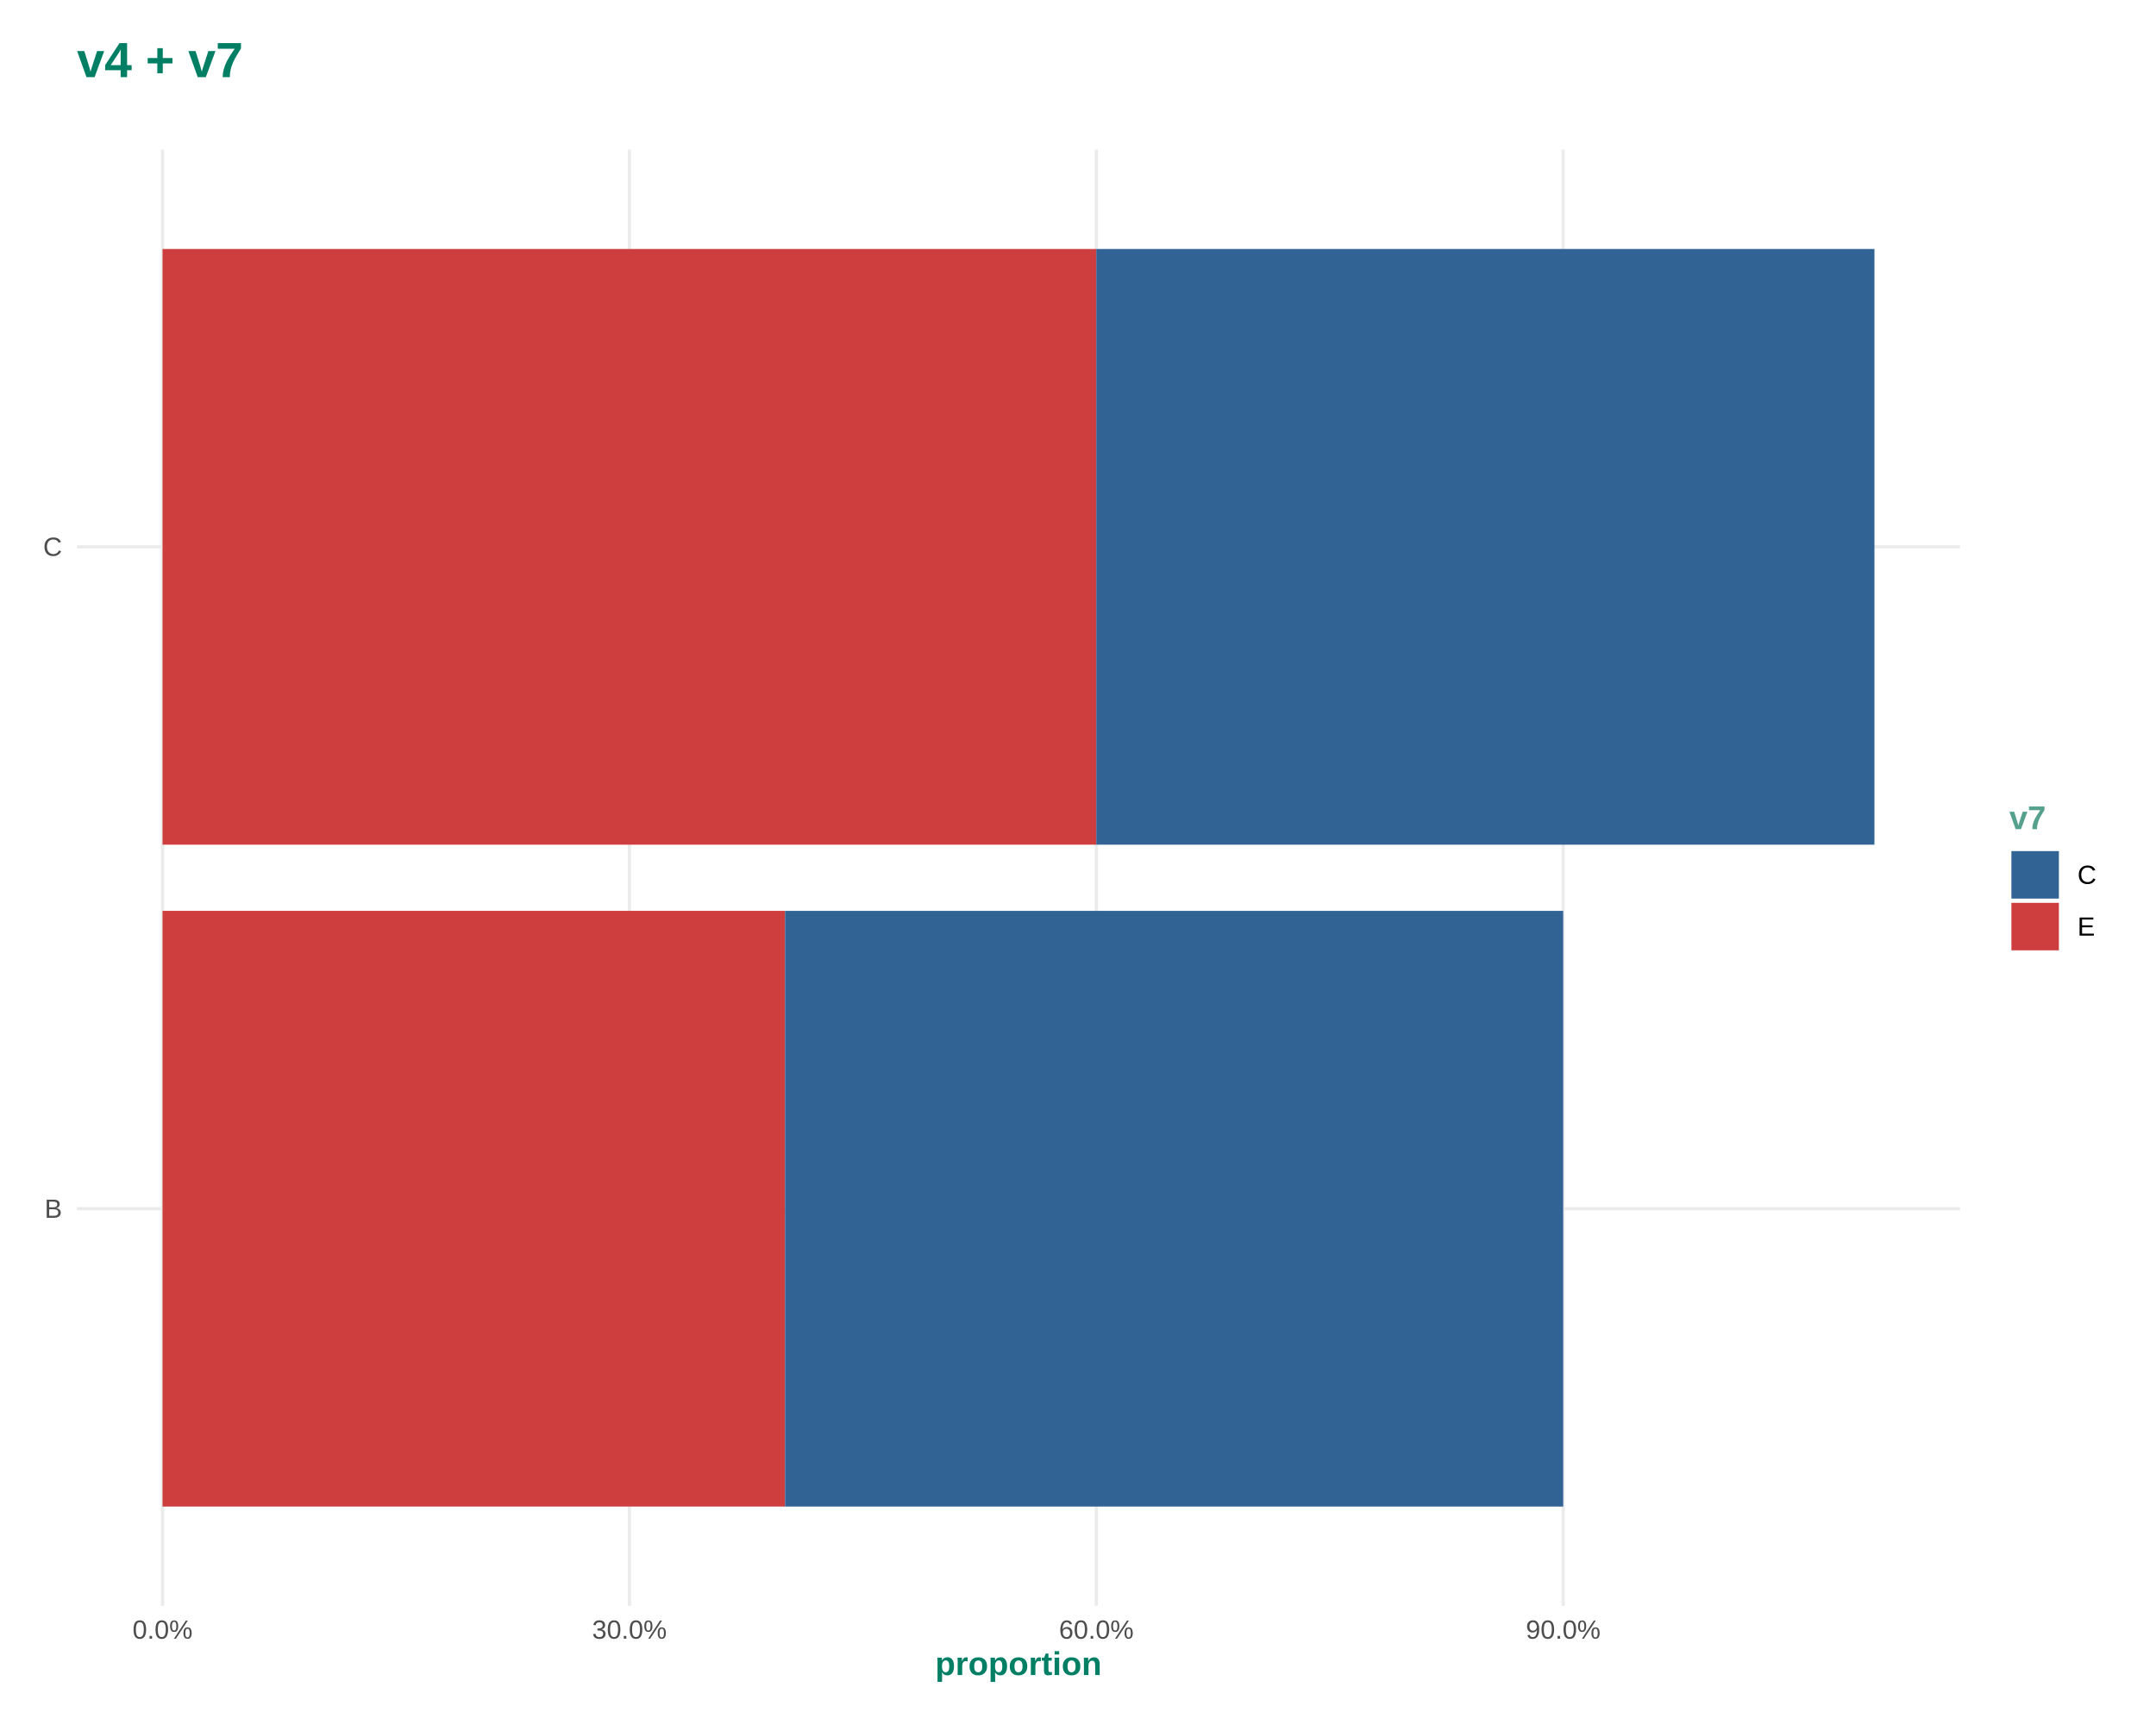
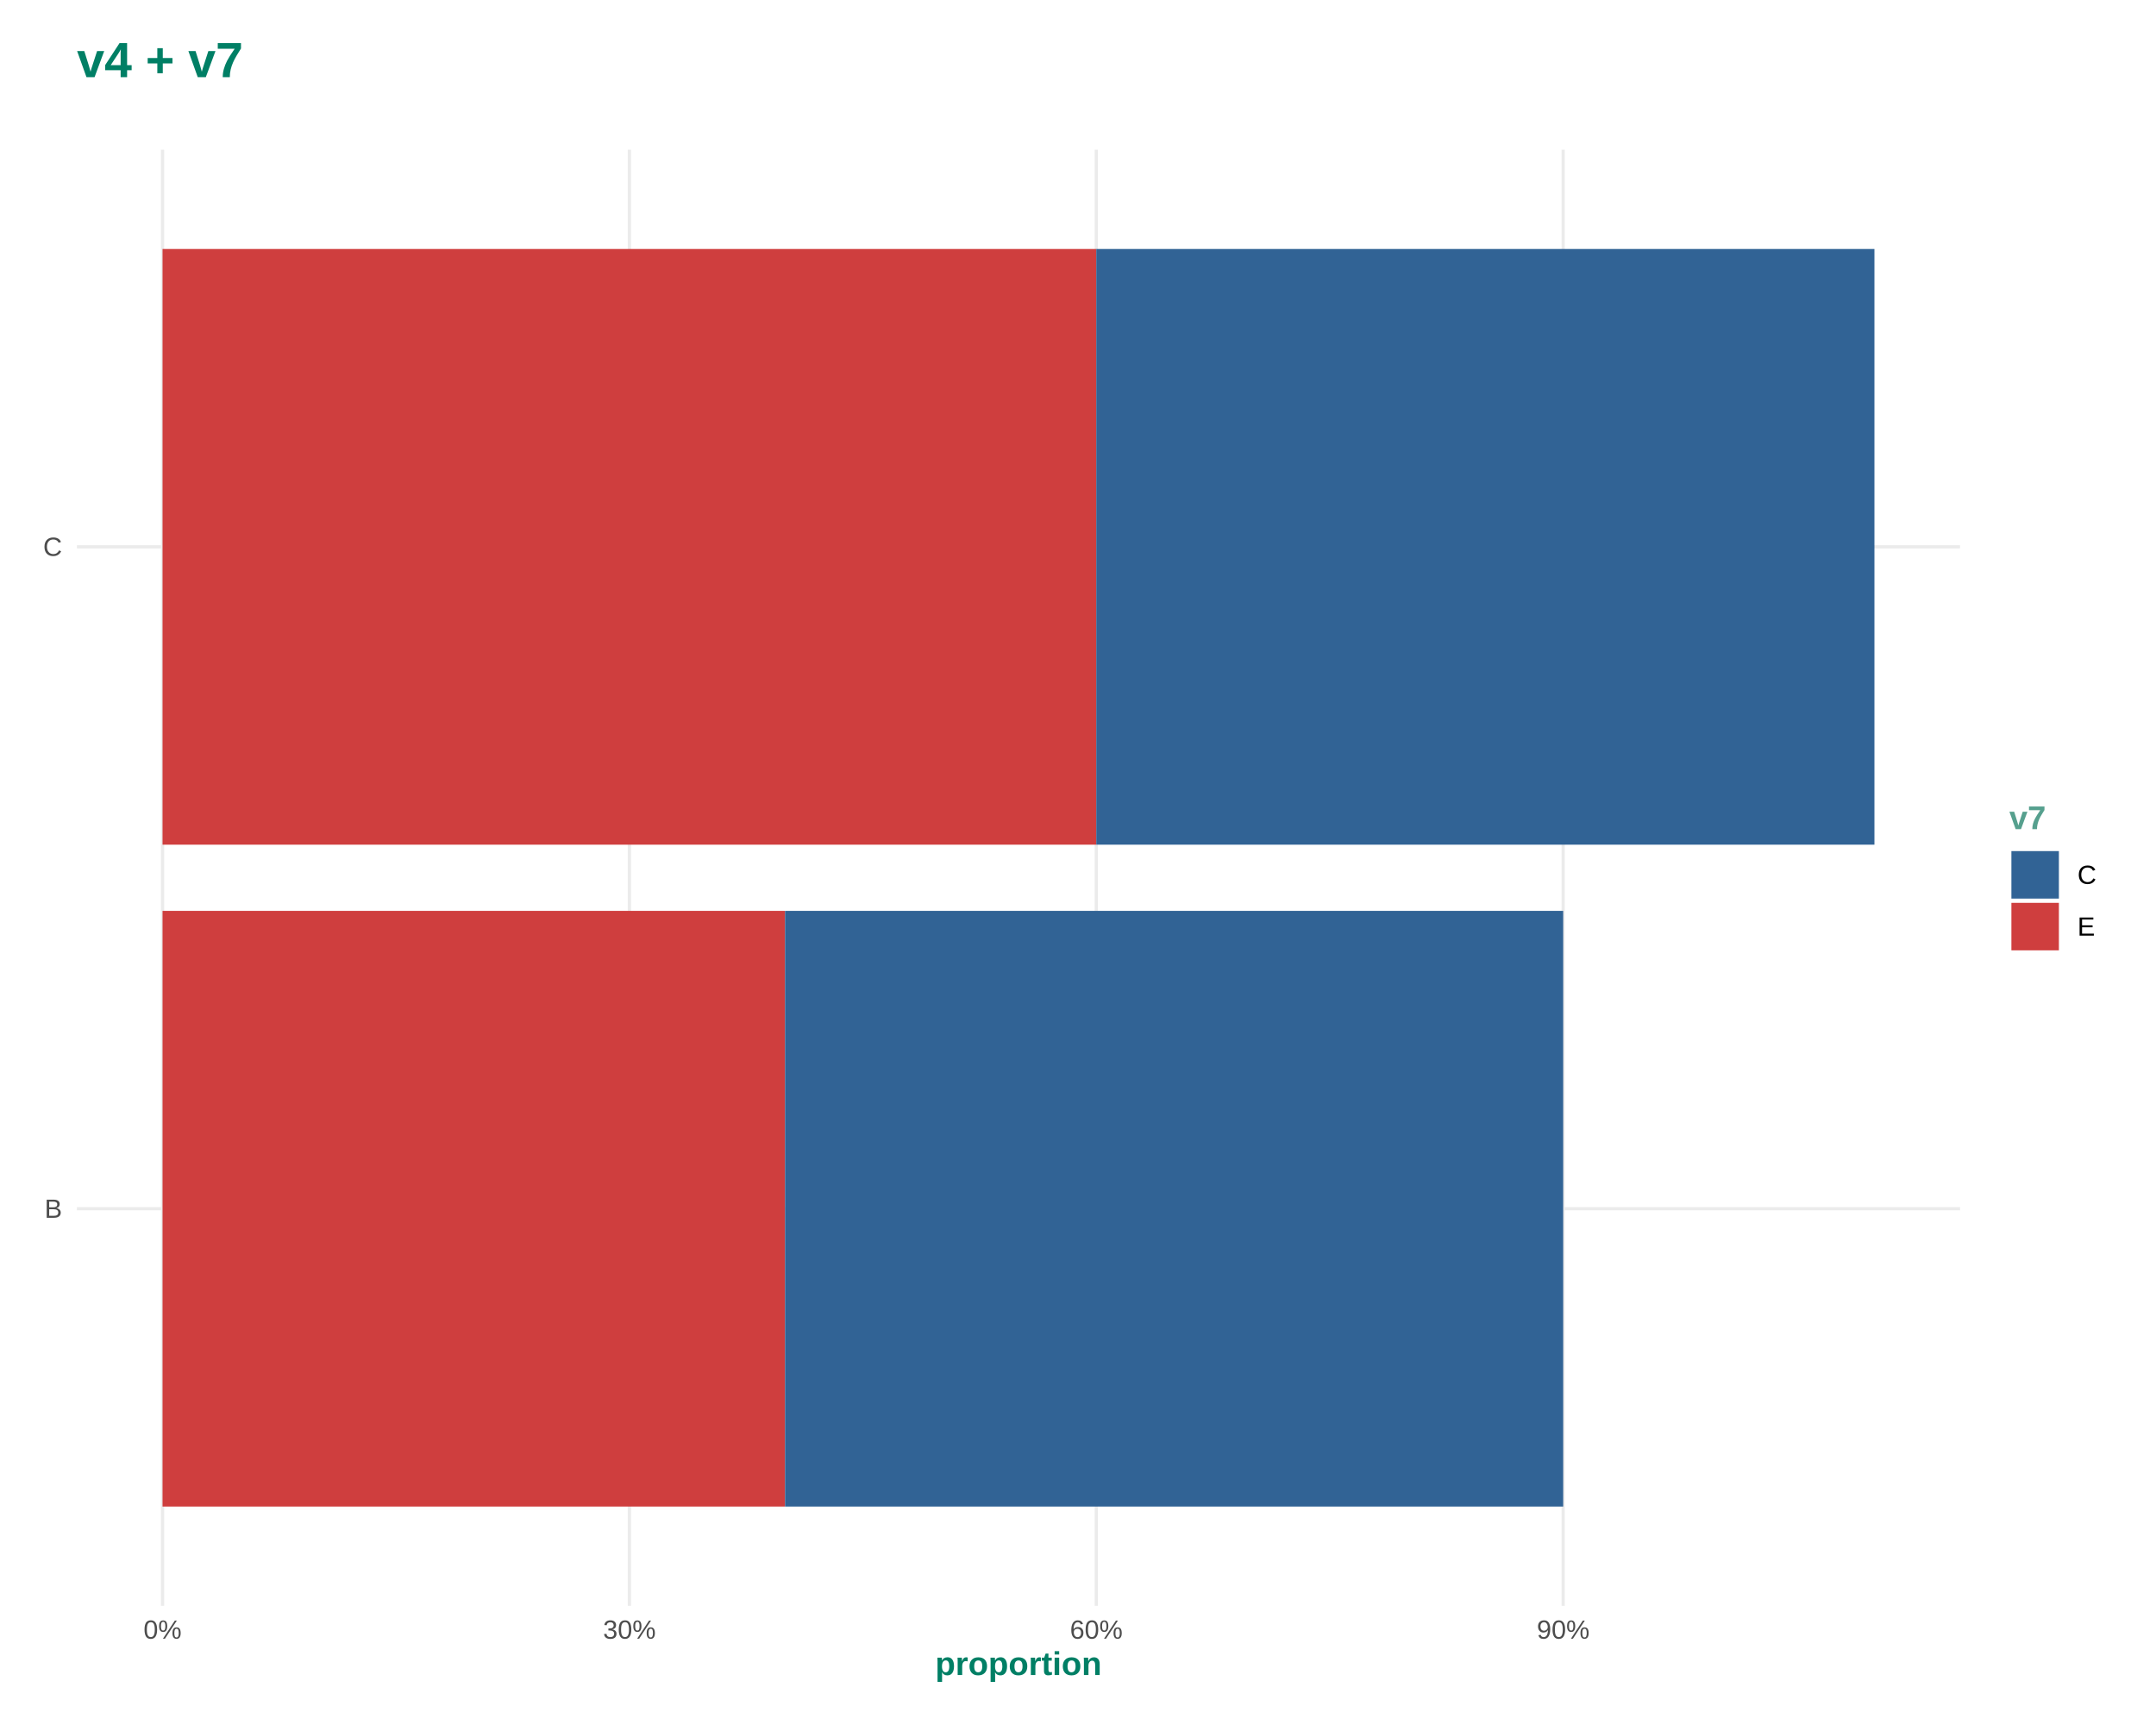
<svg xmlns="http://www.w3.org/2000/svg" viewBox="0 0 720.00 576.00">
  <defs>
    <style type="text/css">
    line, polyline, polygon, path, rect, circle {
      fill: none;
      stroke: #000000;
      stroke-linecap: round;
      stroke-linejoin: round;
      stroke-miterlimit: 10.00;
    }
  </style>
  </defs>
  <rect width="100%" height="100%" style="stroke: none; fill: #FFFFFF;" />
  <defs>
    <clipPath id="cpMjUuNjl8NjU0LjU2fDUzNi4yMXw0OS45OA==">
      <rect x="25.69" y="49.98" width="628.87" height="486.23" />
    </clipPath>
  </defs>
  <polyline points="25.69,403.60 654.56,403.60 " style="stroke-width: 1.07; stroke: #EBEBEB; stroke-linecap: butt;" clip-path="url(#cpMjUuNjl8NjU0LjU2fDUzNi4yMXw0OS45OA==)" />
  <polyline points="25.69,182.59 654.56,182.59 " style="stroke-width: 1.07; stroke: #EBEBEB; stroke-linecap: butt;" clip-path="url(#cpMjUuNjl8NjU0LjU2fDUzNi4yMXw0OS45OA==)" />
  <polyline points="54.28,536.21 54.28,49.98 " style="stroke-width: 1.07; stroke: #EBEBEB; stroke-linecap: butt;" clip-path="url(#cpMjUuNjl8NjU0LjU2fDUzNi4yMXw0OS45OA==)" />
  <polyline points="210.19,536.21 210.19,49.98 " style="stroke-width: 1.07; stroke: #EBEBEB; stroke-linecap: butt;" clip-path="url(#cpMjUuNjl8NjU0LjU2fDUzNi4yMXw0OS45OA==)" />
  <polyline points="366.11,536.21 366.11,49.98 " style="stroke-width: 1.07; stroke: #EBEBEB; stroke-linecap: butt;" clip-path="url(#cpMjUuNjl8NjU0LjU2fDUzNi4yMXw0OS45OA==)" />
  <polyline points="522.03,536.21 522.03,49.98 " style="stroke-width: 1.07; stroke: #EBEBEB; stroke-linecap: butt;" clip-path="url(#cpMjUuNjl8NjU0LjU2fDUzNi4yMXw0OS45OA==)" />
  <rect x="54.28" y="304.15" width="207.89" height="198.91" style="stroke-width: 1.07; stroke: none; stroke-linecap: square; stroke-linejoin: miter; fill: #CF3E3E;" clip-path="url(#cpMjUuNjl8NjU0LjU2fDUzNi4yMXw0OS45OA==)" />
  <rect x="262.17" y="304.15" width="259.86" height="198.91" style="stroke-width: 1.07; stroke: none; stroke-linecap: square; stroke-linejoin: miter; fill: #316395;" clip-path="url(#cpMjUuNjl8NjU0LjU2fDUzNi4yMXw0OS45OA==)" />
  <rect x="54.28" y="83.14" width="311.84" height="198.91" style="stroke-width: 1.07; stroke: none; stroke-linecap: square; stroke-linejoin: miter; fill: #CF3E3E;" clip-path="url(#cpMjUuNjl8NjU0LjU2fDUzNi4yMXw0OS45OA==)" />
  <rect x="366.11" y="83.14" width="259.86" height="198.91" style="stroke-width: 1.07; stroke: none; stroke-linecap: square; stroke-linejoin: miter; fill: #316395;" clip-path="url(#cpMjUuNjl8NjU0LjU2fDUzNi4yMXw0OS45OA==)" />
  <defs>
    <clipPath id="cpMC4wMHw3MjAuMDB8NTc2LjAwfDAuMDA=">
      <rect x="0.00" y="0.00" width="720.00" height="576.00" />
    </clipPath>
  </defs>
  <g clip-path="url(#cpMC4wMHw3MjAuMDB8NTc2LjAwfDAuMDA=)">
    <text x="14.88" y="406.63" style="font-size: 8.80px; fill: #4D4D4D; font-family: Liberation Sans;" textLength="5.88px" lengthAdjust="spacingAndGlyphs">B</text>
  </g>
  <g clip-path="url(#cpMC4wMHw3MjAuMDB8NTc2LjAwfDAuMDA=)">
    <text x="14.40" y="185.61" style="font-size: 8.80px; fill: #4D4D4D; font-family: Liberation Sans;" textLength="6.36px" lengthAdjust="spacingAndGlyphs">C</text>
  </g>
  <g clip-path="url(#cpMC4wMHw3MjAuMDB8NTc2LjAwfDAuMDA=)">
-     <text x="44.25" y="547.19" style="font-size: 8.80px; fill: #4D4D4D; font-family: Liberation Sans;" textLength="20.05px" lengthAdjust="spacingAndGlyphs">0.0%</text>
+     <text x="47.92" y="547.19" style="font-size: 8.80px; fill: #4D4D4D; font-family: Liberation Sans;" textLength="12.72px" lengthAdjust="spacingAndGlyphs">0%</text>
  </g>
  <g clip-path="url(#cpMC4wMHw3MjAuMDB8NTc2LjAwfDAuMDA=)">
-     <text x="197.73" y="547.19" style="font-size: 8.80px; fill: #4D4D4D; font-family: Liberation Sans;" textLength="24.94px" lengthAdjust="spacingAndGlyphs">30.0%</text>
+     <text x="201.39" y="547.19" style="font-size: 8.80px; fill: #4D4D4D; font-family: Liberation Sans;" textLength="17.61px" lengthAdjust="spacingAndGlyphs">30%</text>
  </g>
  <g clip-path="url(#cpMC4wMHw3MjAuMDB8NTc2LjAwfDAuMDA=)">
-     <text x="353.64" y="547.19" style="font-size: 8.80px; fill: #4D4D4D; font-family: Liberation Sans;" textLength="24.94px" lengthAdjust="spacingAndGlyphs">60.0%</text>
+     <text x="357.31" y="547.19" style="font-size: 8.80px; fill: #4D4D4D; font-family: Liberation Sans;" textLength="17.61px" lengthAdjust="spacingAndGlyphs">60%</text>
  </g>
  <g clip-path="url(#cpMC4wMHw3MjAuMDB8NTc2LjAwfDAuMDA=)">
-     <text x="509.56" y="547.19" style="font-size: 8.80px; fill: #4D4D4D; font-family: Liberation Sans;" textLength="24.94px" lengthAdjust="spacingAndGlyphs">90.0%</text>
+     <text x="513.23" y="547.19" style="font-size: 8.80px; fill: #4D4D4D; font-family: Liberation Sans;" textLength="17.61px" lengthAdjust="spacingAndGlyphs">90%</text>
  </g>
  <g clip-path="url(#cpMC4wMHw3MjAuMDB8NTc2LjAwfDAuMDA=)">
    <text x="312.33" y="559.32" style="font-size: 11.00px; font-weight: bold; fill: #007F65; font-family: Liberation Sans;" textLength="55.59px" lengthAdjust="spacingAndGlyphs">proportion</text>
  </g>
  <g clip-path="url(#cpMC4wMHw3MjAuMDB8NTc2LjAwfDAuMDA=)">
    <text x="671.00" y="276.86" style="font-size: 11.00px; font-weight: bold; fill: #56A08E; font-family: Liberation Sans;" textLength="12.25px" lengthAdjust="spacingAndGlyphs">v7</text>
  </g>
  <rect x="671.71" y="284.19" width="15.86" height="15.86" style="stroke-width: 1.07; stroke: none; stroke-linecap: square; stroke-linejoin: miter; fill: #316395;" clip-path="url(#cpMC4wMHw3MjAuMDB8NTc2LjAwfDAuMDA=)" />
  <rect x="671.71" y="301.47" width="15.86" height="15.86" style="stroke-width: 1.07; stroke: none; stroke-linecap: square; stroke-linejoin: miter; fill: #CF3E3E;" clip-path="url(#cpMC4wMHw3MjAuMDB8NTc2LjAwfDAuMDA=)" />
  <g clip-path="url(#cpMC4wMHw3MjAuMDB8NTc2LjAwfDAuMDA=)">
    <text x="693.76" y="295.14" style="font-size: 8.80px; font-family: Liberation Sans;" textLength="6.36px" lengthAdjust="spacingAndGlyphs">C</text>
  </g>
  <g clip-path="url(#cpMC4wMHw3MjAuMDB8NTc2LjAwfDAuMDA=)">
    <text x="693.76" y="312.42" style="font-size: 8.80px; font-family: Liberation Sans;" textLength="5.88px" lengthAdjust="spacingAndGlyphs">E</text>
  </g>
  <g clip-path="url(#cpMC4wMHw3MjAuMDB8NTc2LjAwfDAuMDA=)">
    <text x="25.69" y="25.76" style="font-size: 16.50px; font-weight: bold; fill: #007F65; font-family: Liberation Sans;" textLength="55.48px" lengthAdjust="spacingAndGlyphs">v4 + v7</text>
  </g>
</svg>
